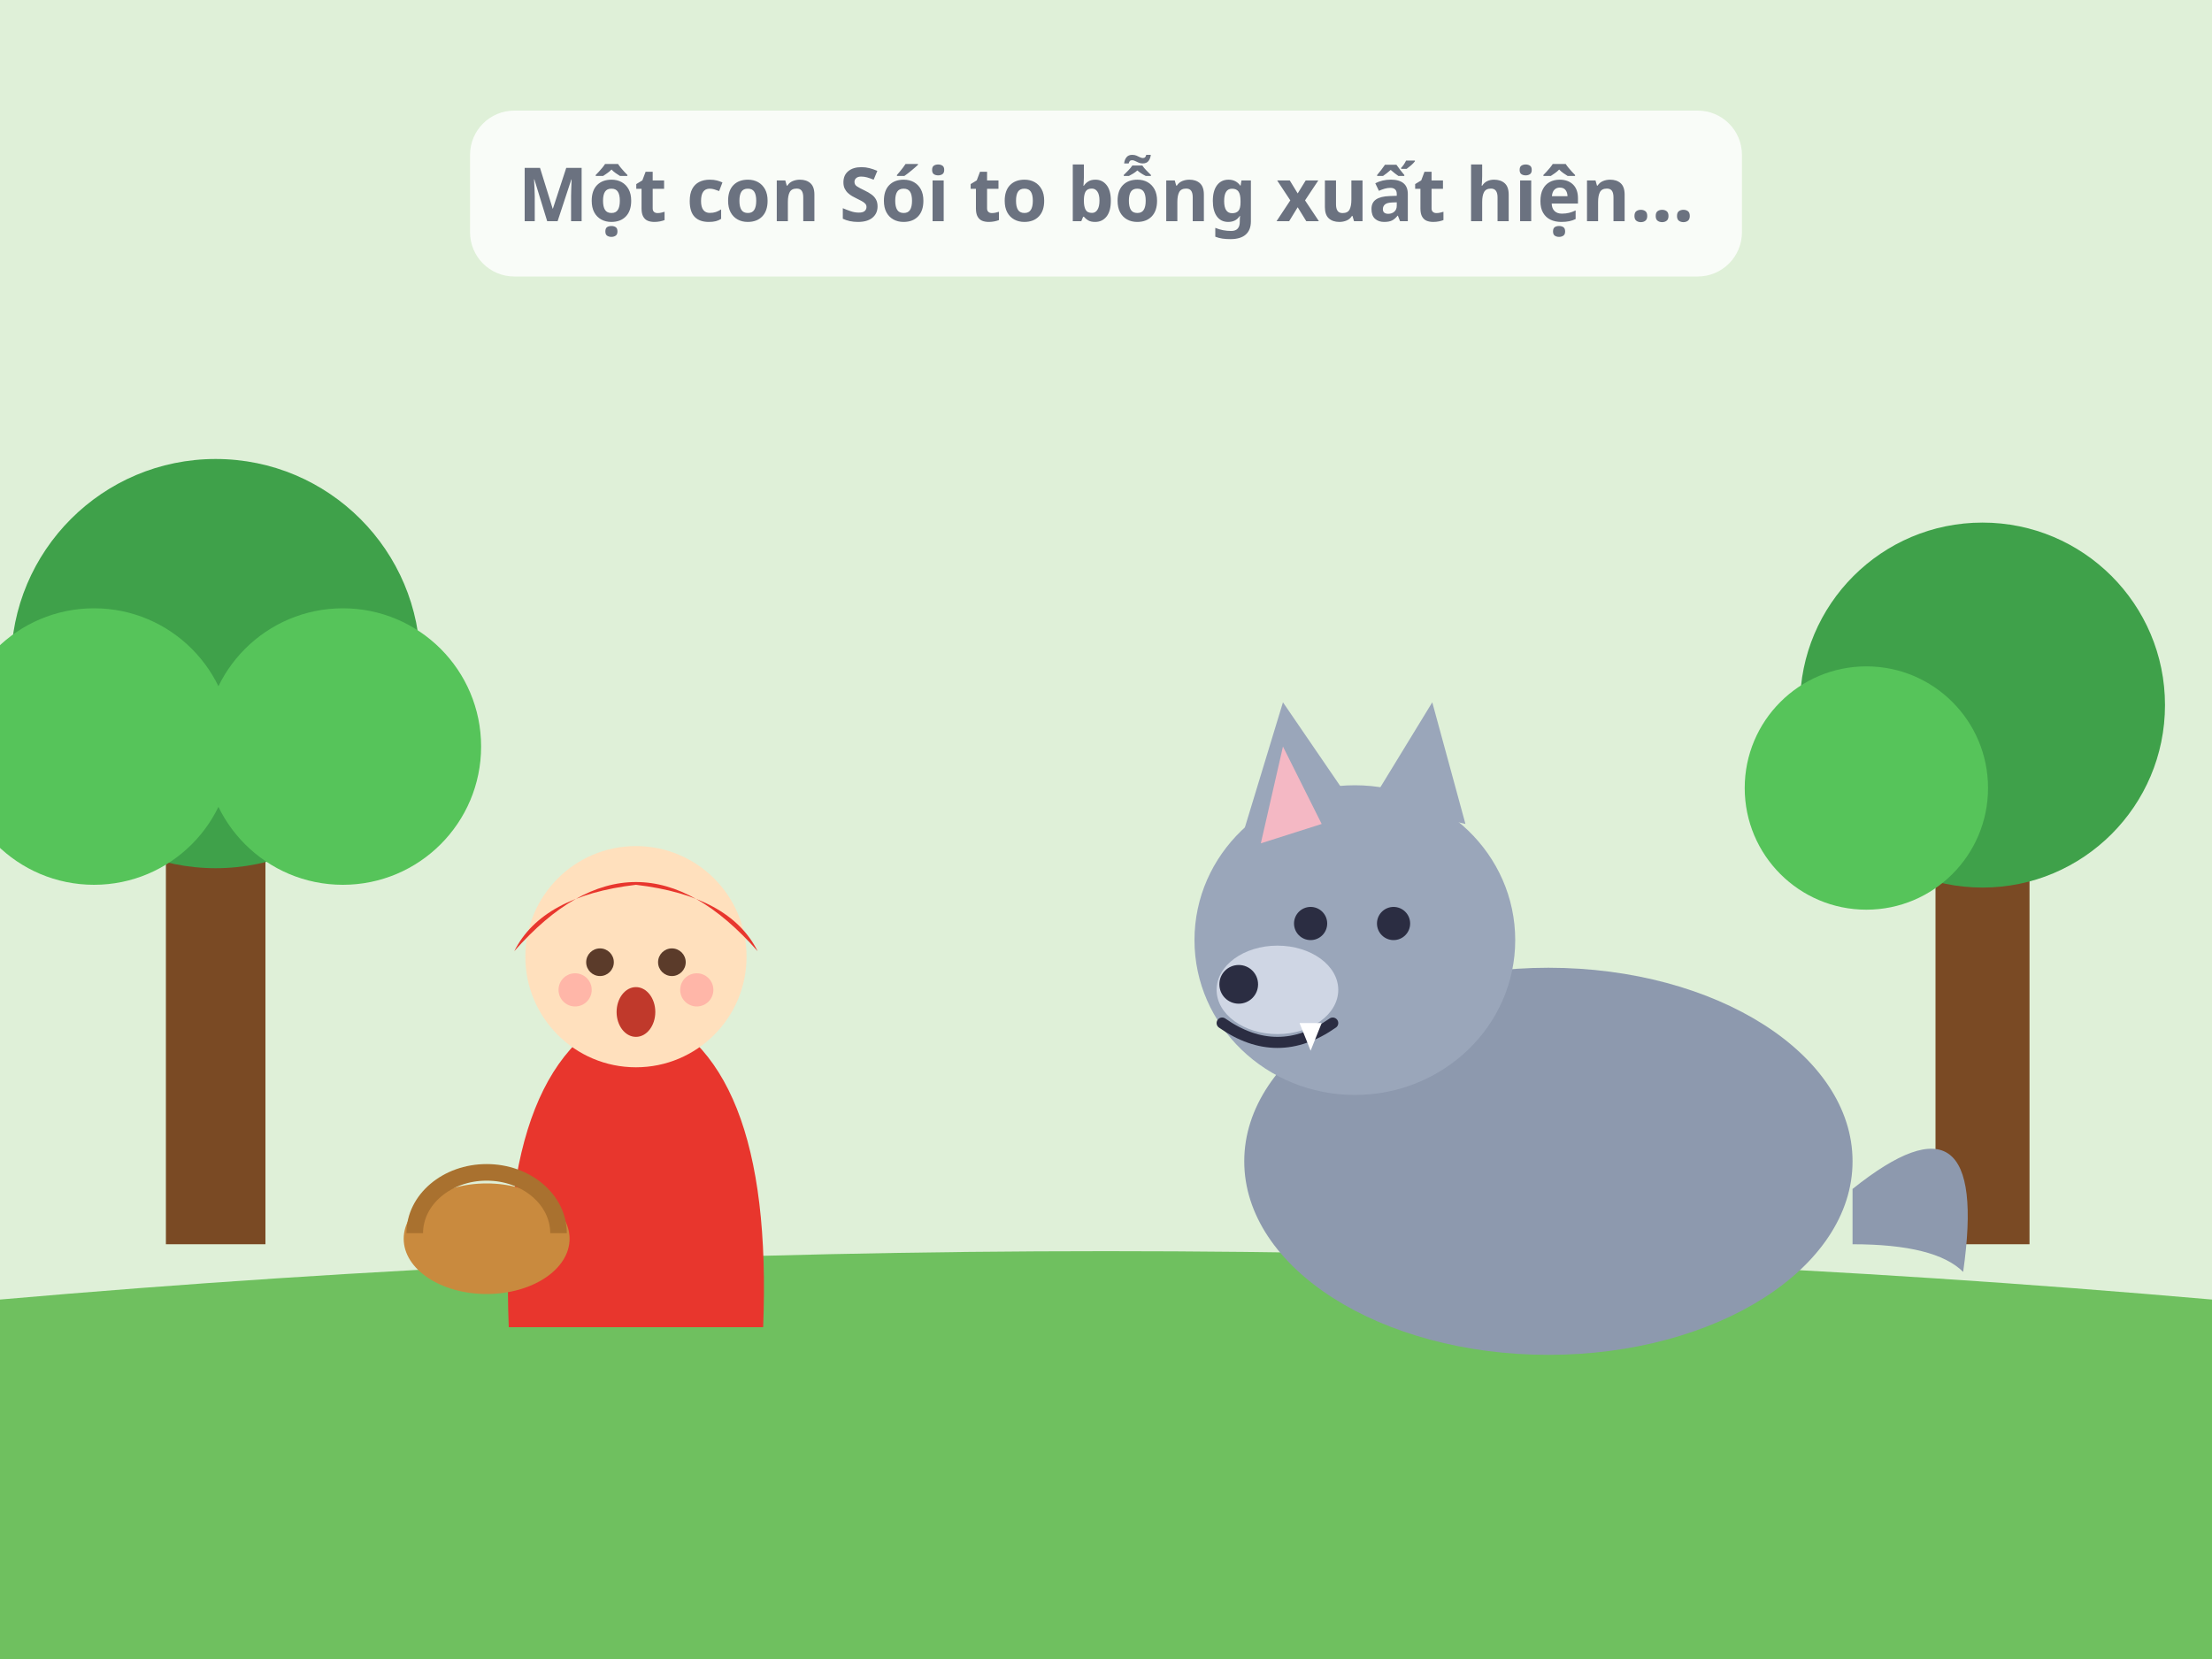
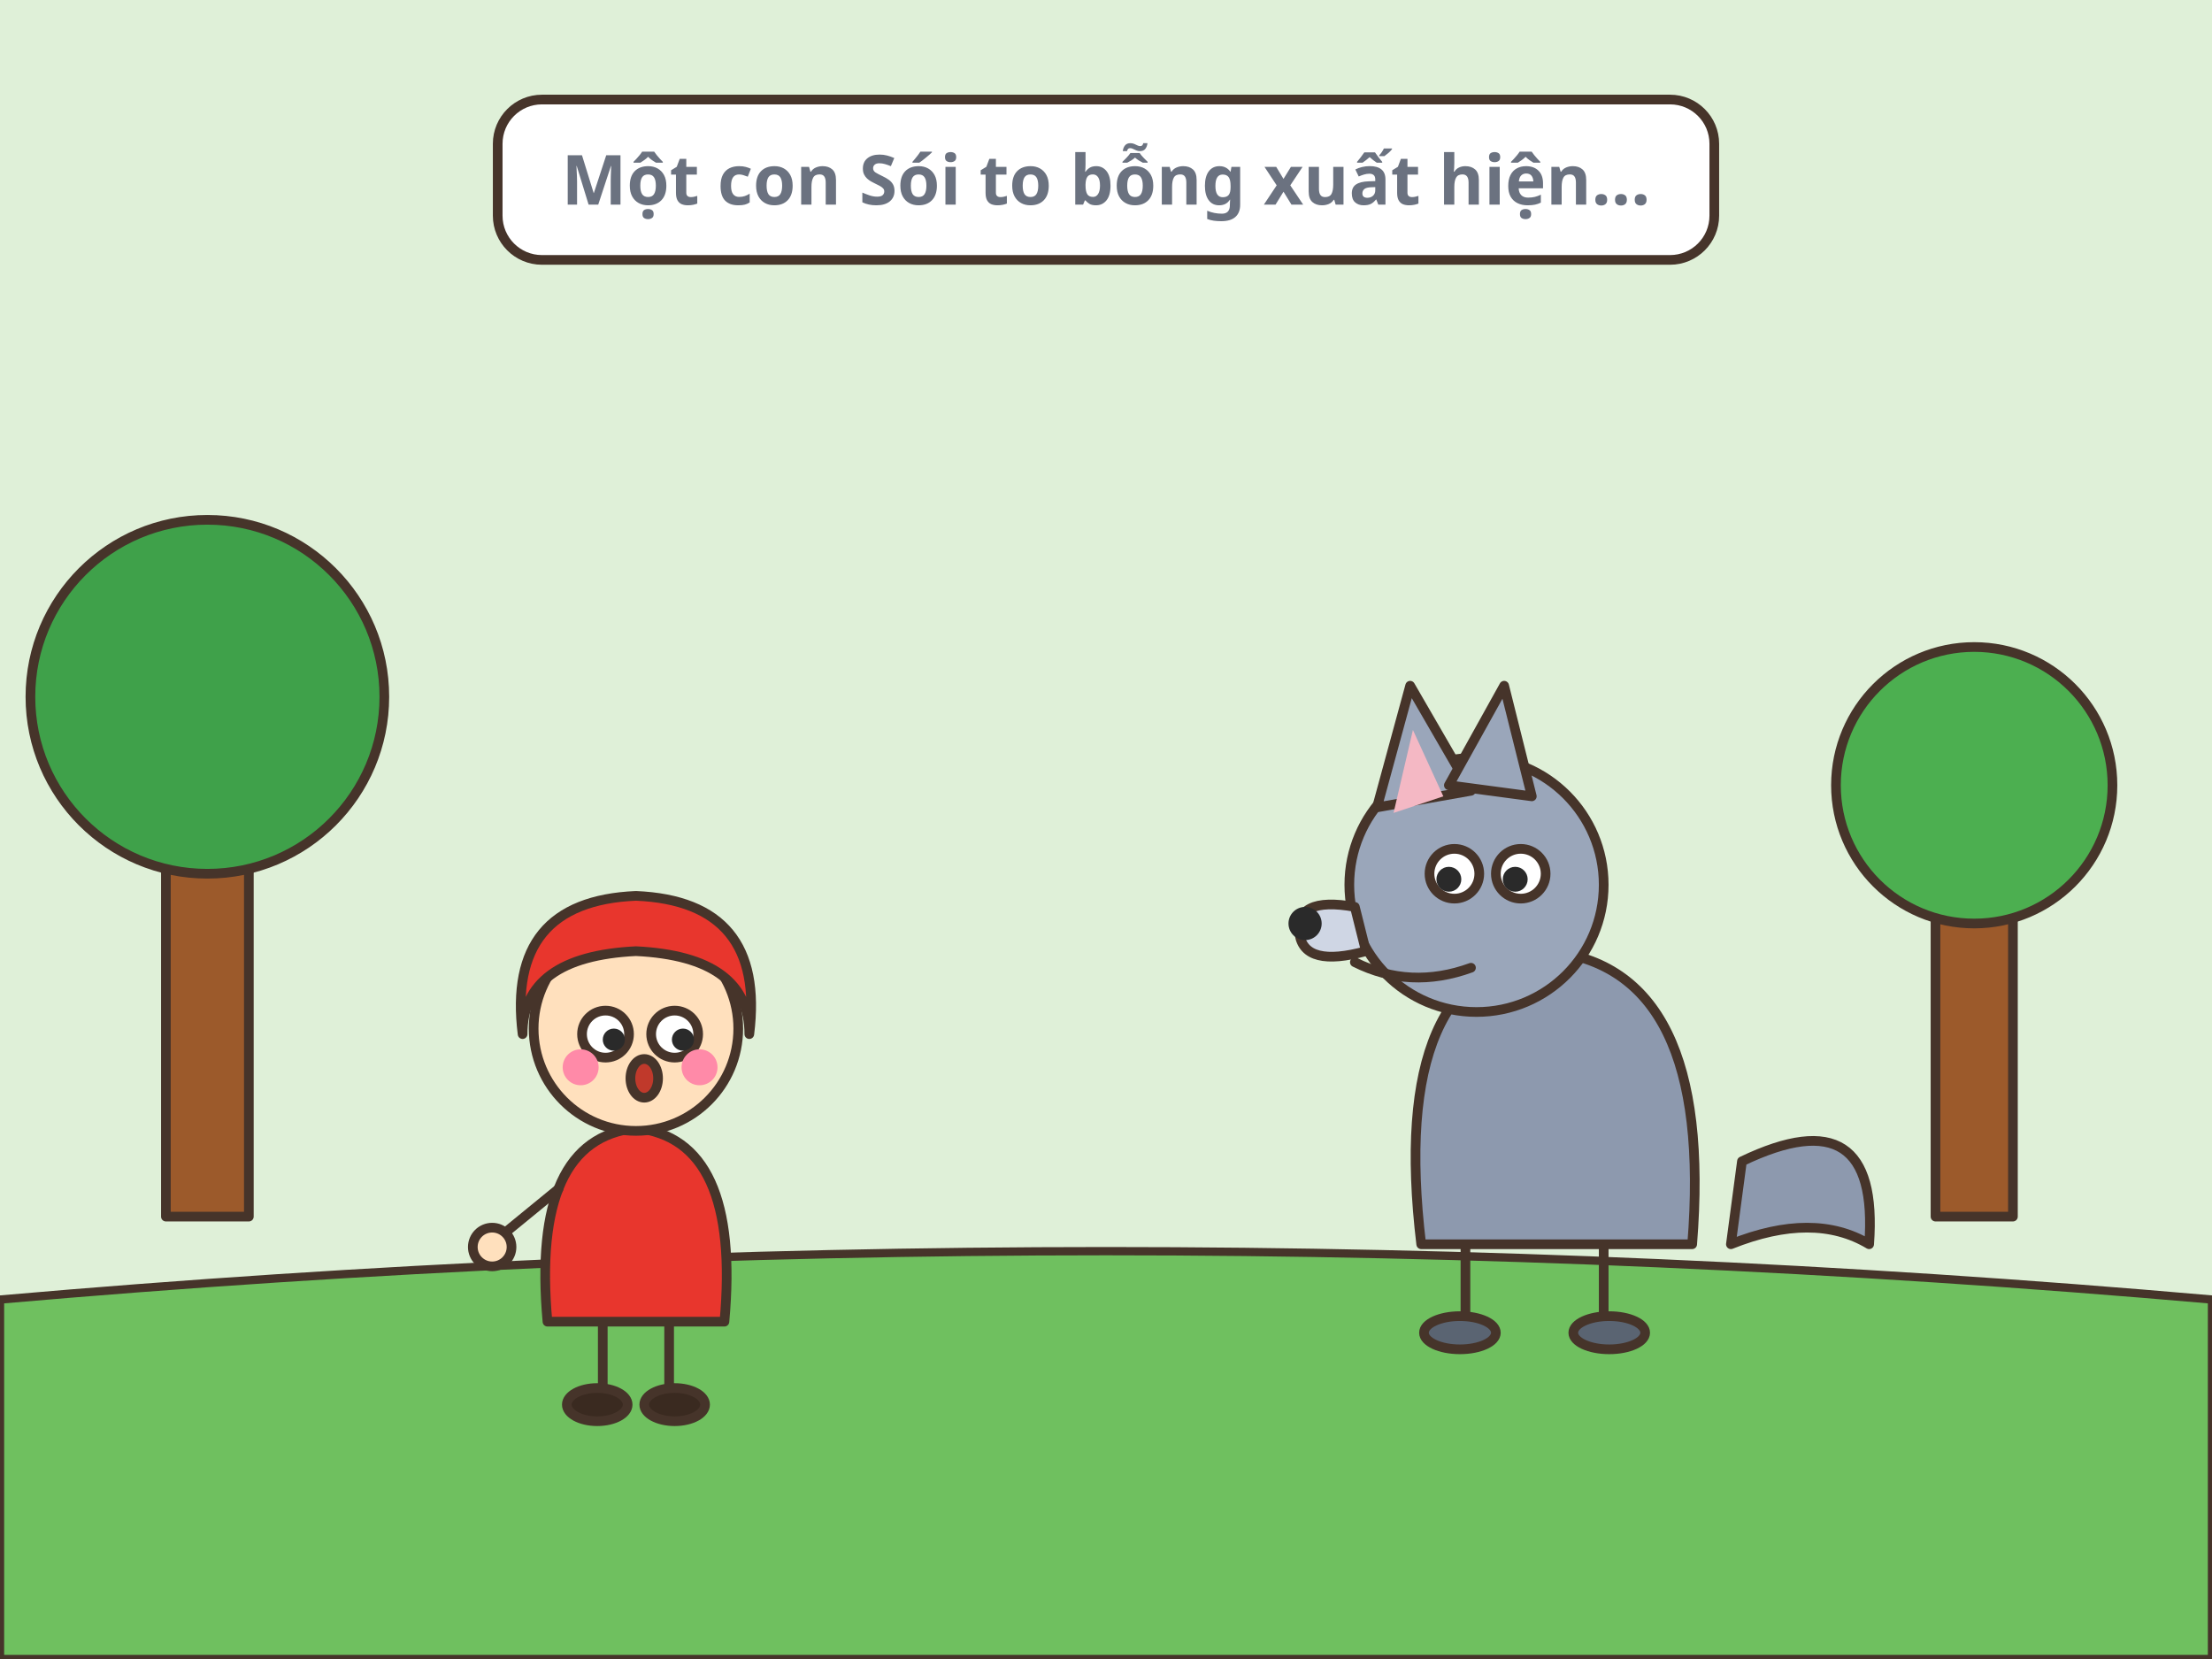
<svg xmlns="http://www.w3.org/2000/svg" viewBox="0 0 800 600">
  <rect width="800" height="600" fill="#dff0d8" />
-   <path d="M0 470 Q400 435 800 470 L800 600 L0 600 Z" fill="#6fc05f" />
+   <path d="M0 470 Q400 435 800 470 L800 600 L0 600 Z" fill="#6fc05f" stroke="#46342a" stroke-width="3" />
+   <g stroke="#46342a" stroke-width="3.5" stroke-linejoin="round">
+     <rect x="60" y="270" width="30" height="170" fill="#9c5a2b" />
+     <circle cx="75" cy="252" r="64" fill="#3fa14a" />
+     <rect x="700" y="300" width="28" height="140" fill="#9c5a2b" />
+     <circle cx="714" cy="284" r="50" fill="#4caf50" />
+   </g>
+   <g transform="translate(560,300)" stroke="#46342a" stroke-width="3.5" stroke-linejoin="round" stroke-linecap="round">
+     <line x1="-30" y1="150" x2="-30" y2="178" />
+     <line x1="20" y1="150" x2="20" y2="178" />
+     <ellipse cx="-32" cy="182" rx="13" ry="6" fill="#5a6472" />
+     <ellipse cx="22" cy="182" rx="13" ry="6" fill="#5a6472" />
+     <path d="M70 120 Q120 96 116 150 Q96 138 66 150 Z" fill="#8d99ae" />
+     <path d="M-46 150 Q-58 50 0 44 Q60 50 52 150 Z" fill="#8d99ae" />
+     <circle cx="-26" cy="20" r="46" fill="#9aa6ba" />
+     <polygon points="-62,-8 -50,-52 -28,-14" fill="#9aa6ba" />
+     <polygon points="-6,-12 -16,-52 -36,-16" fill="#9aa6ba" />
+     <polygon points="-56,-6 -49,-36 -38,-12" fill="#f4b8c4" stroke="none" />
+     <path d="M-70 28 Q-92 24 -90 38 Q-88 50 -66 44 Z" fill="#cfd6e4" />
+     <circle cx="-88" cy="34" r="6" fill="#2a2a2a" stroke="none" />
+     <circle cx="-34" cy="16" r="9" fill="#fff" />
+     <circle cx="-10" cy="16" r="9" fill="#fff" />
+     <circle cx="-36" cy="18" r="4.5" fill="#2a2a2a" stroke="none" />
+     <circle cx="-12" cy="18" r="4.5" fill="#2a2a2a" stroke="none" />
+     <path d="M-70 48 Q-50 58 -28 50" fill="none" />
+   </g>
+   <g transform="translate(230,330)" stroke="#46342a" stroke-width="3.5" stroke-linejoin="round" stroke-linecap="round">
+     <line x1="-12" y1="146" x2="-12" y2="174" />
+     <line x1="12" y1="146" x2="12" y2="174" />
+     <ellipse cx="-14" cy="178" rx="11" ry="6" fill="#3a2a20" />
+     <ellipse cx="14" cy="178" rx="11" ry="6" fill="#3a2a20" />
+     <path d="M-32 148 Q-38 82 0 78 Q38 82 32 148 Z" fill="#e8362d" />
+     <line x1="-28" y1="100" x2="-50" y2="118" />
+     <circle cx="-52" cy="121" r="7" fill="#ffe0bd" />
+     <circle cx="0" cy="42" r="37" fill="#ffe0bd" />
+     <path d="M-41 44 Q-47 -4 0 -6 Q47 -4 41 44 Q41 16 0 14 Q-41 16 -41 44 Z" fill="#e8362d" />
+     <circle cx="-11" cy="44" r="8.5" fill="#fff" />
+     <circle cx="14" cy="44" r="8.5" fill="#fff" />
+     <circle cx="-8" cy="46" r="4" fill="#2a2a2a" stroke="none" />
+     <circle cx="17" cy="46" r="4" fill="#2a2a2a" stroke="none" />
+     <circle cx="-20" cy="56" r="6.5" fill="#ff8aa8" stroke="none" />
+     <circle cx="23" cy="56" r="6.5" fill="#ff8aa8" stroke="none" />
+     <ellipse cx="3" cy="60" rx="5" ry="7" fill="#c0392b" />
+   </g>
  <g>
-     <rect x="60" y="250" width="36" height="200" fill="#7a4a24" />
-     <circle cx="78" cy="240" r="74" fill="#3fa14a" />
-     <circle cx="34" cy="270" r="50" fill="#56c45a" />
-     <circle cx="124" cy="270" r="50" fill="#56c45a" />
-     <rect x="700" y="270" width="34" height="180" fill="#7a4a24" />
-     <circle cx="717" cy="255" r="66" fill="#3fa14a" />
-     <circle cx="675" cy="285" r="44" fill="#56c45a" />
+     <rect x="180" y="36" width="440" height="58" rx="16" fill="#fff" stroke="#46342a" stroke-width="3.5" />
+     <text x="400" y="74" font-family="'Comic Sans MS',sans-serif" font-size="25" font-weight="800" fill="#6b7280" text-anchor="middle">Một con Sói to bỗng xuất hiện…</text>
  </g>
-   <g transform="translate(560,300)">
-     <ellipse cx="0" cy="120" rx="110" ry="70" fill="#8d99ae" />
-     <ellipse cx="-70" cy="40" rx="58" ry="56" fill="#9aa6ba" />
-     <polygon points="-110,0 -96,-46 -70,-8" fill="#9aa6ba" />
-     <polygon points="-30,-2 -42,-46 -64,-10" fill="#9aa6ba" />
-     <polygon points="-104,5 -96,-30 -82,-2" fill="#f4b8c4" />
-     <circle cx="-86" cy="34" r="6" fill="#2b2d42" />
-     <circle cx="-56" cy="34" r="6" fill="#2b2d42" />
-     <ellipse cx="-98" cy="58" rx="22" ry="16" fill="#cfd6e4" />
-     <circle cx="-112" cy="56" r="7" fill="#2b2d42" />
-     <path d="M-118 70 Q-98 84 -78 70" stroke="#2b2d42" stroke-width="4" fill="none" stroke-linecap="round" />
-     <path d="M-90 70 L-86 80 L-82 70 Z" fill="#fff" />
-     <path d="M110 130 Q160 90 150 160 Q140 150 110 150 Z" fill="#8d99ae" />
-   </g>
-   <g transform="translate(230,330)">
-     <path d="M-46 150 Q-50 50 0 34 Q50 50 46 150 Z" fill="#e8362d" />
-     <circle cx="0" cy="16" r="40" fill="#ffe0bd" />
-     <path d="M-44 14 Q0 -36 44 14 Q34 -6 0 -10 Q-34 -6 -44 14 Z" fill="#e8362d" />
-     <circle cx="-13" cy="18" r="5" fill="#5b3b2a" />
-     <circle cx="13" cy="18" r="5" fill="#5b3b2a" />
-     <ellipse cx="0" cy="36" rx="7" ry="9" fill="#c0392b" />
-     <circle cx="-22" cy="28" r="6" fill="#ff9a9a" opacity=".6" />
-     <circle cx="22" cy="28" r="6" fill="#ff9a9a" opacity=".6" />
-     <g transform="translate(-54,118)">
-       <ellipse cx="0" cy="0" rx="30" ry="20" fill="#c98a3e" />
-       <path d="M-26 -2 A26 22 0 0 1 26 -2" fill="none" stroke="#a9712f" stroke-width="6" />
-     </g>
-   </g>
-   <rect x="170" y="40" width="460" height="60" rx="16" fill="#fff" opacity=".82" />
-   <text x="400" y="80" font-family="'Comic Sans MS',sans-serif" font-size="27" font-weight="800" fill="#6b7280" text-anchor="middle">Một con Sói to bỗng xuất hiện…</text>
</svg>
